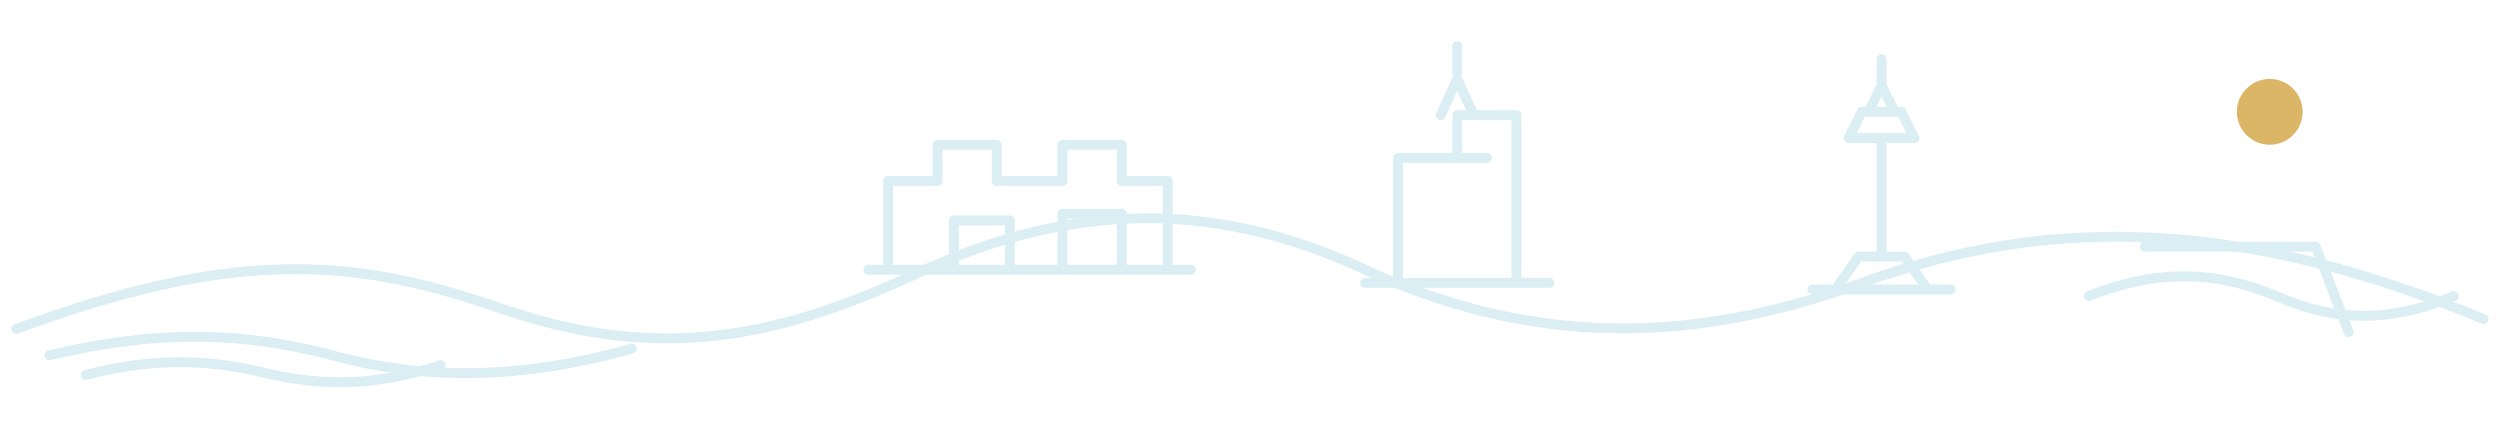
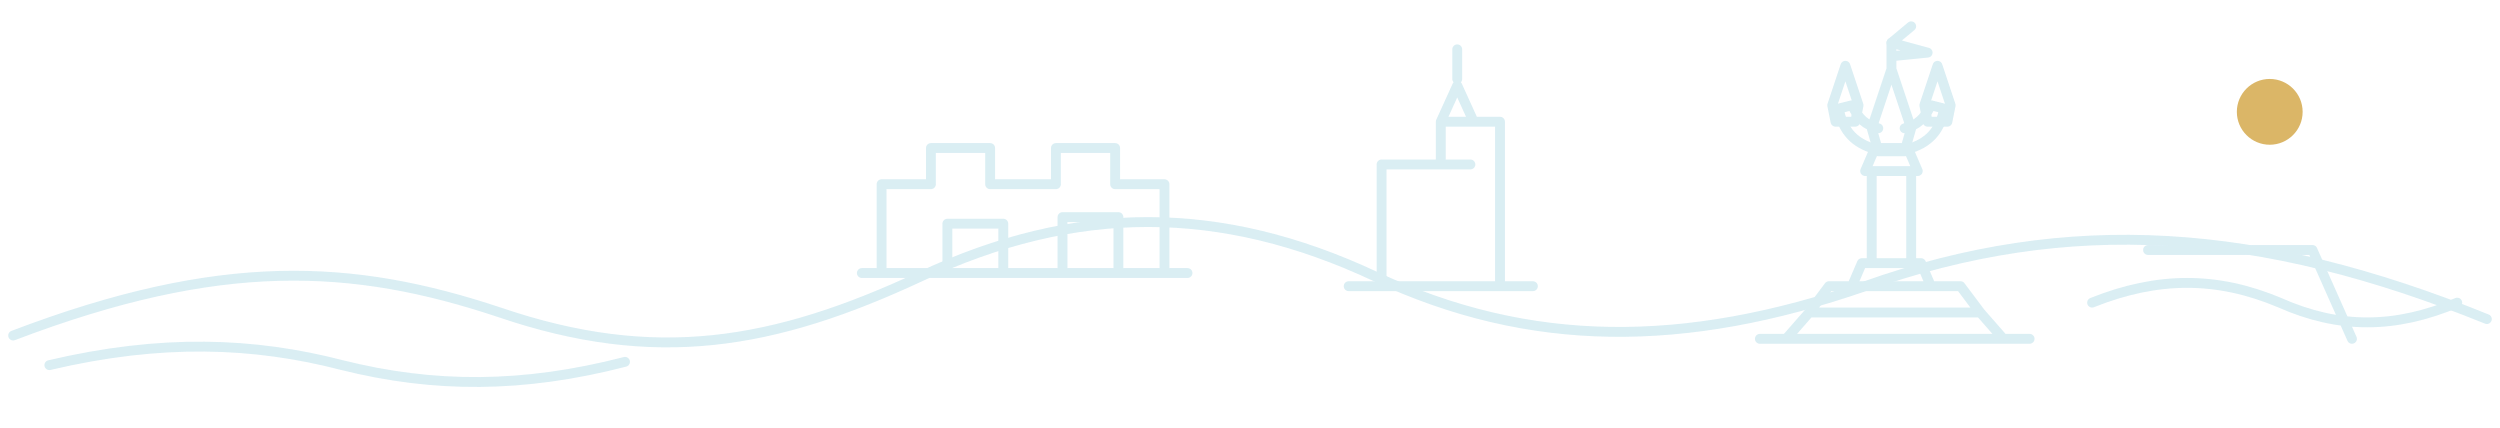
<svg xmlns="http://www.w3.org/2000/svg" viewBox="0 0 760 130" aria-hidden="true">
  <g fill="none" stroke="#d8edf3" stroke-width="3" stroke-linecap="round" stroke-linejoin="round" opacity=".96">
-     <path d="M5 100c65-24 101-22 145-7 48 17 84 11 129-10 45-21 89-23 136-1 48 22 96 24 151 4 60-22 119-18 189 11" />
-     <path d="M15 108c34-8 59-7 86 0 29 8 59 7 91-2" />
-     <path d="M26 114c19-5 36-5 53-1 20 5 36 4 55-2" />
-     <path d="M270 82V55h15V44h18v11h20V44h18v11h14v27M264 82h98" />
-     <path d="M290 82V67h17v15M323 82V65h18v17" />
-     <path d="M425 86V48h18V35h18v51M415 86h56M434 48h18" />
-     <path d="M438 35l5-11 5 11M443 22v-8" />
-     <path d="M551 88h42M558 88l7-10h14l7 10M572 78V42M562 42h20l-4-8h-12zM568 34l4-8 4 8M572 26v-8" />
-     <path d="M635 90c20-8 38-8 57 0 18 8 35 8 54 0" />
-     <path d="M652 75h52l10 26M704 75l10 26" />
+     <path d="M4 102c63-24 103-22 148-7 47 16 83 10 128-11 47-22 91-22 138 0 47 22 94 22 149 3 62-22 120-18 189 10" />
+     <path d="M15 111c34-8 62-7 89 0 28 7 55 7 86-1" />
+     <path d="M268 83V56h15V45h18v11h20V45h18v11h15v27M262 83h99M288 83V68h17v15M323 83V66h17v17" />
+     <path d="M420 87V50h18V37h18v50M410 87h56M429 50h18M438 37l5-11 5 11M443 24v-9" />
+     <path d="M535 103h82M543 103l7-8h52l7 8M550 95l6-8h40l6 8M558 87h34M563 87l3-7h18l3 7M567 80h16M569 80V52h12v28M567 52h16l-3-7h-10z" />
+     <path d="M569 45c-6-2-9-6-10-12l4-1c2 4 4 6 8 7M581 45c6-2 9-6 10-12l-4-1c-2 4-4 6-8 7" />
+     <path d="M557 32l4-12 4 12-1 5h-6zM585 32l4-12 4 12-1 5h-6z" />
+     <path d="M569 39l6-18 6 18-2 7h-8zM575 21v-8" />
+     <path d="M575 13l11 3-10 1M575 13l6-5" />
+     <path d="M636 92c20-8 38-8 57 0 18 8 35 8 54 0M653 76h50l12 27M703 76l12 27" />
  </g>
  <circle cx="690" cy="34" r="10" fill="#d7ae56" opacity=".9" />
</svg>
